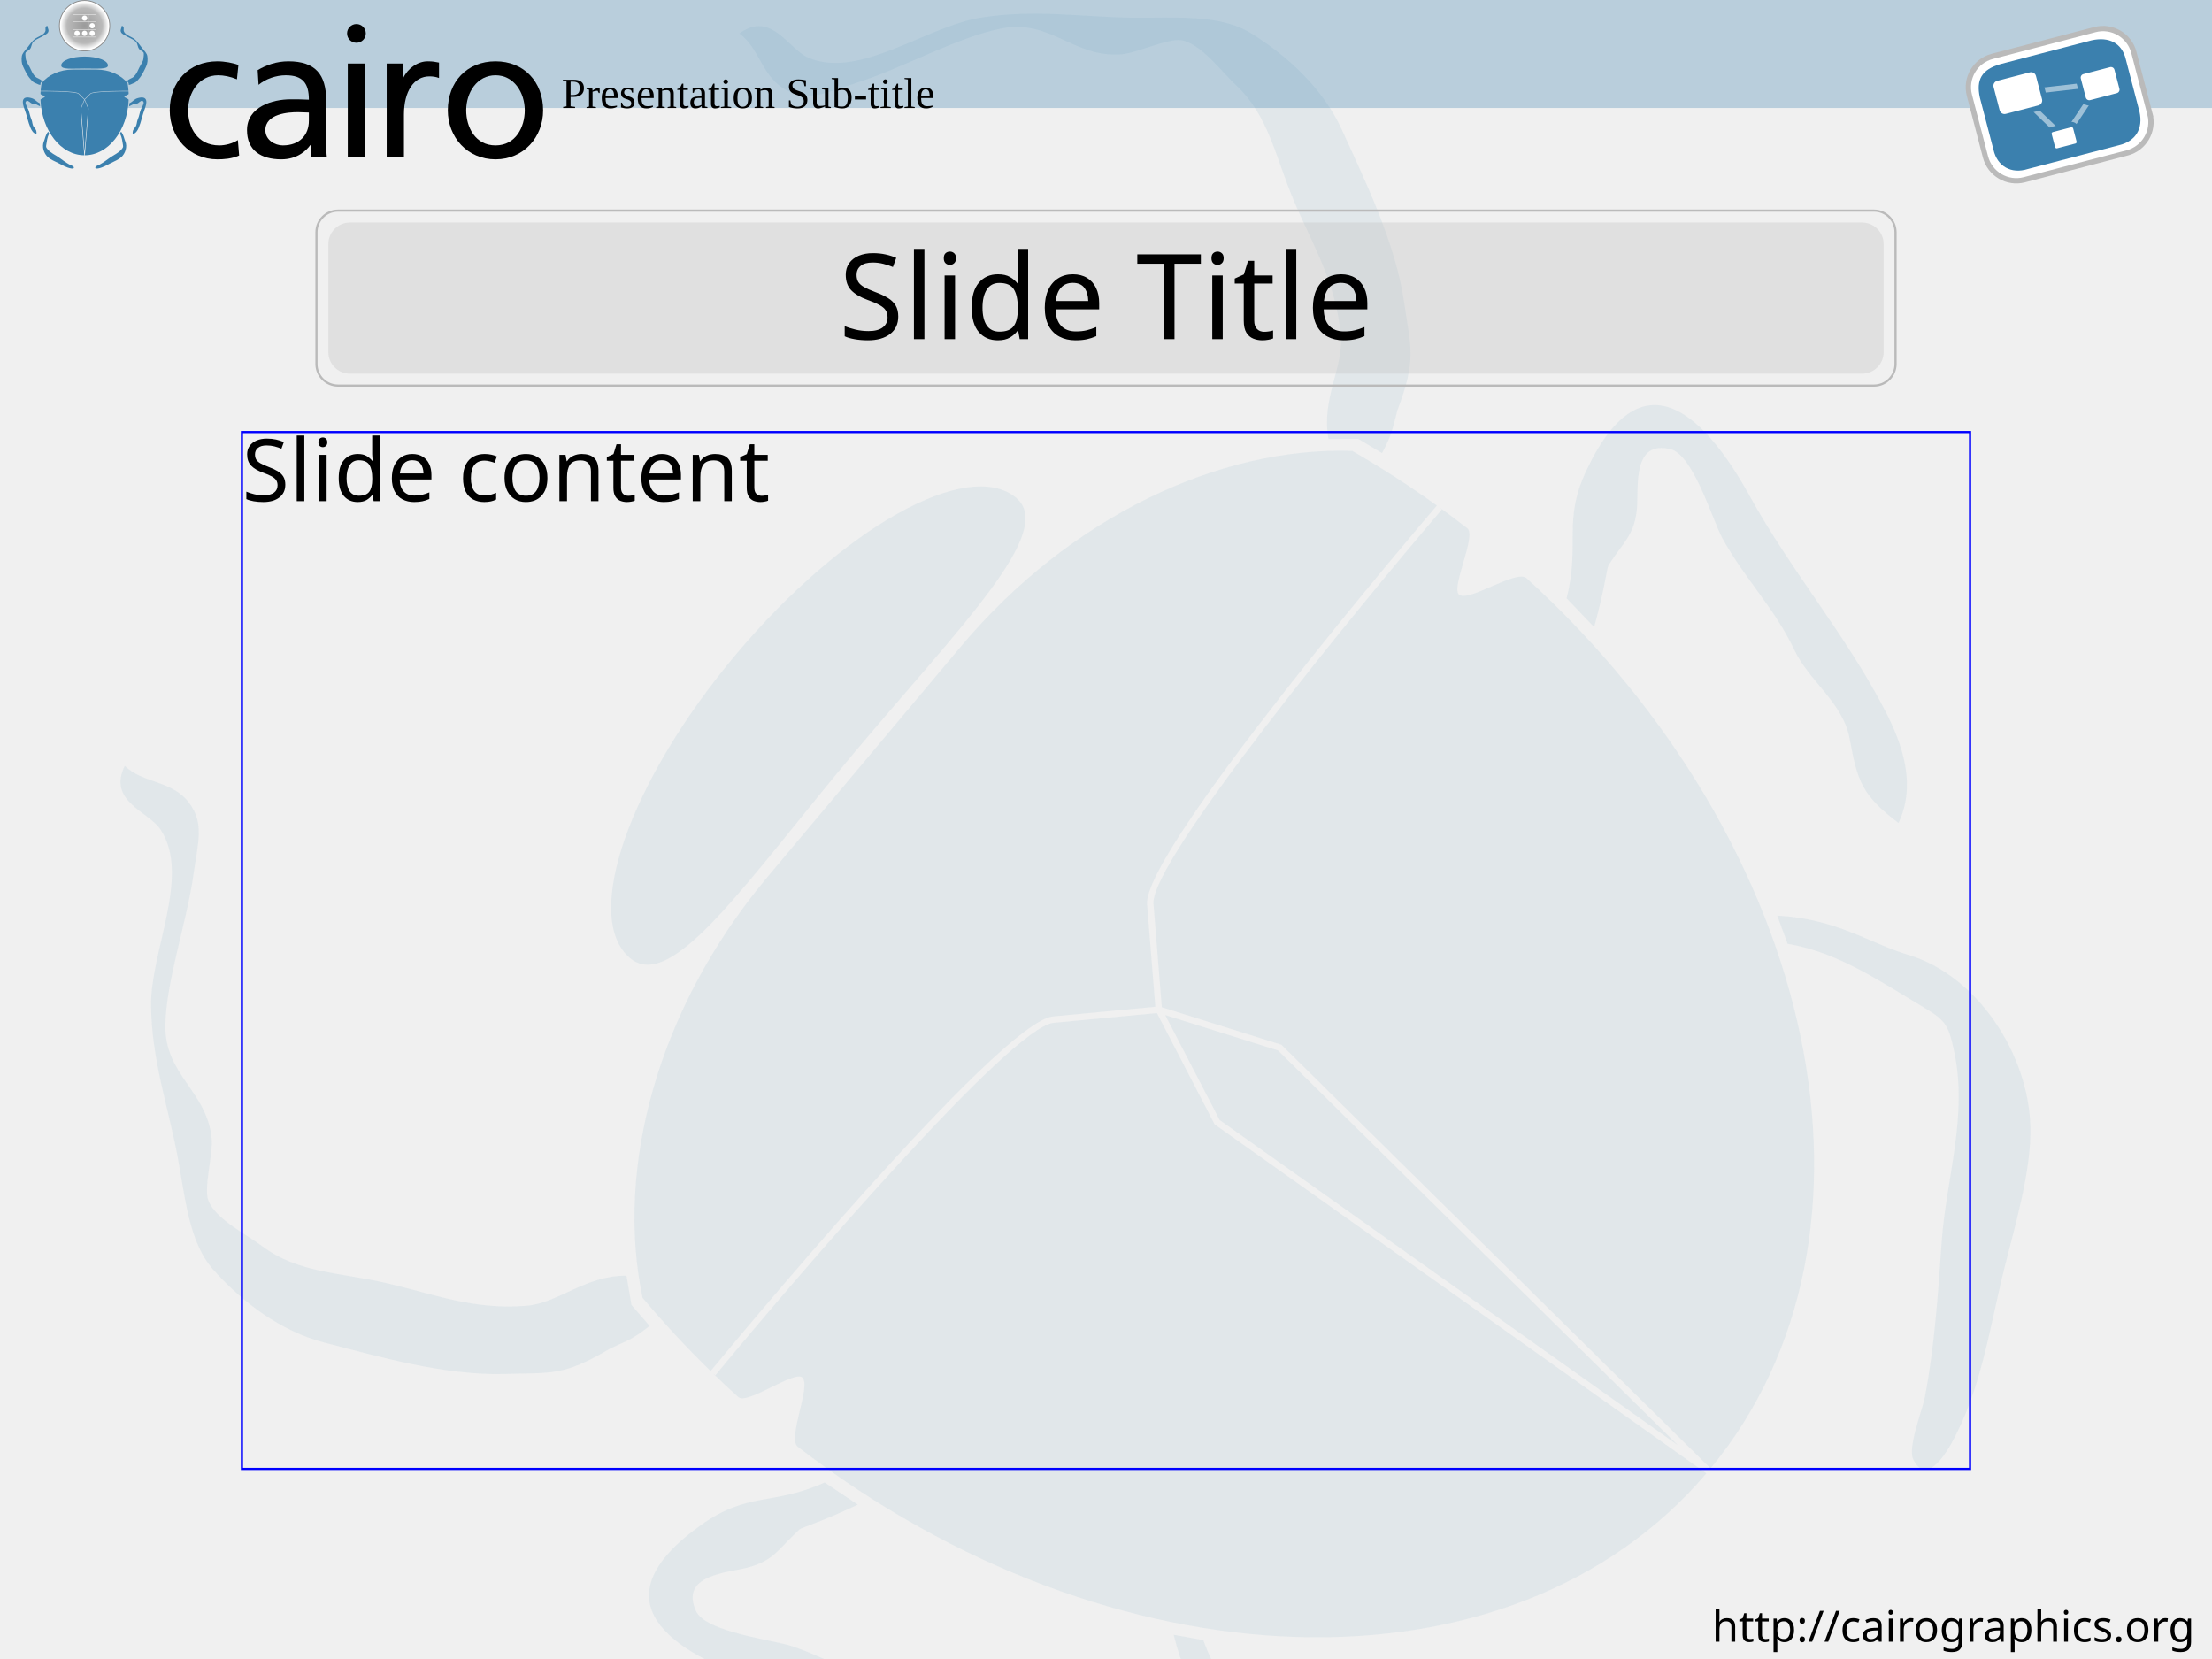
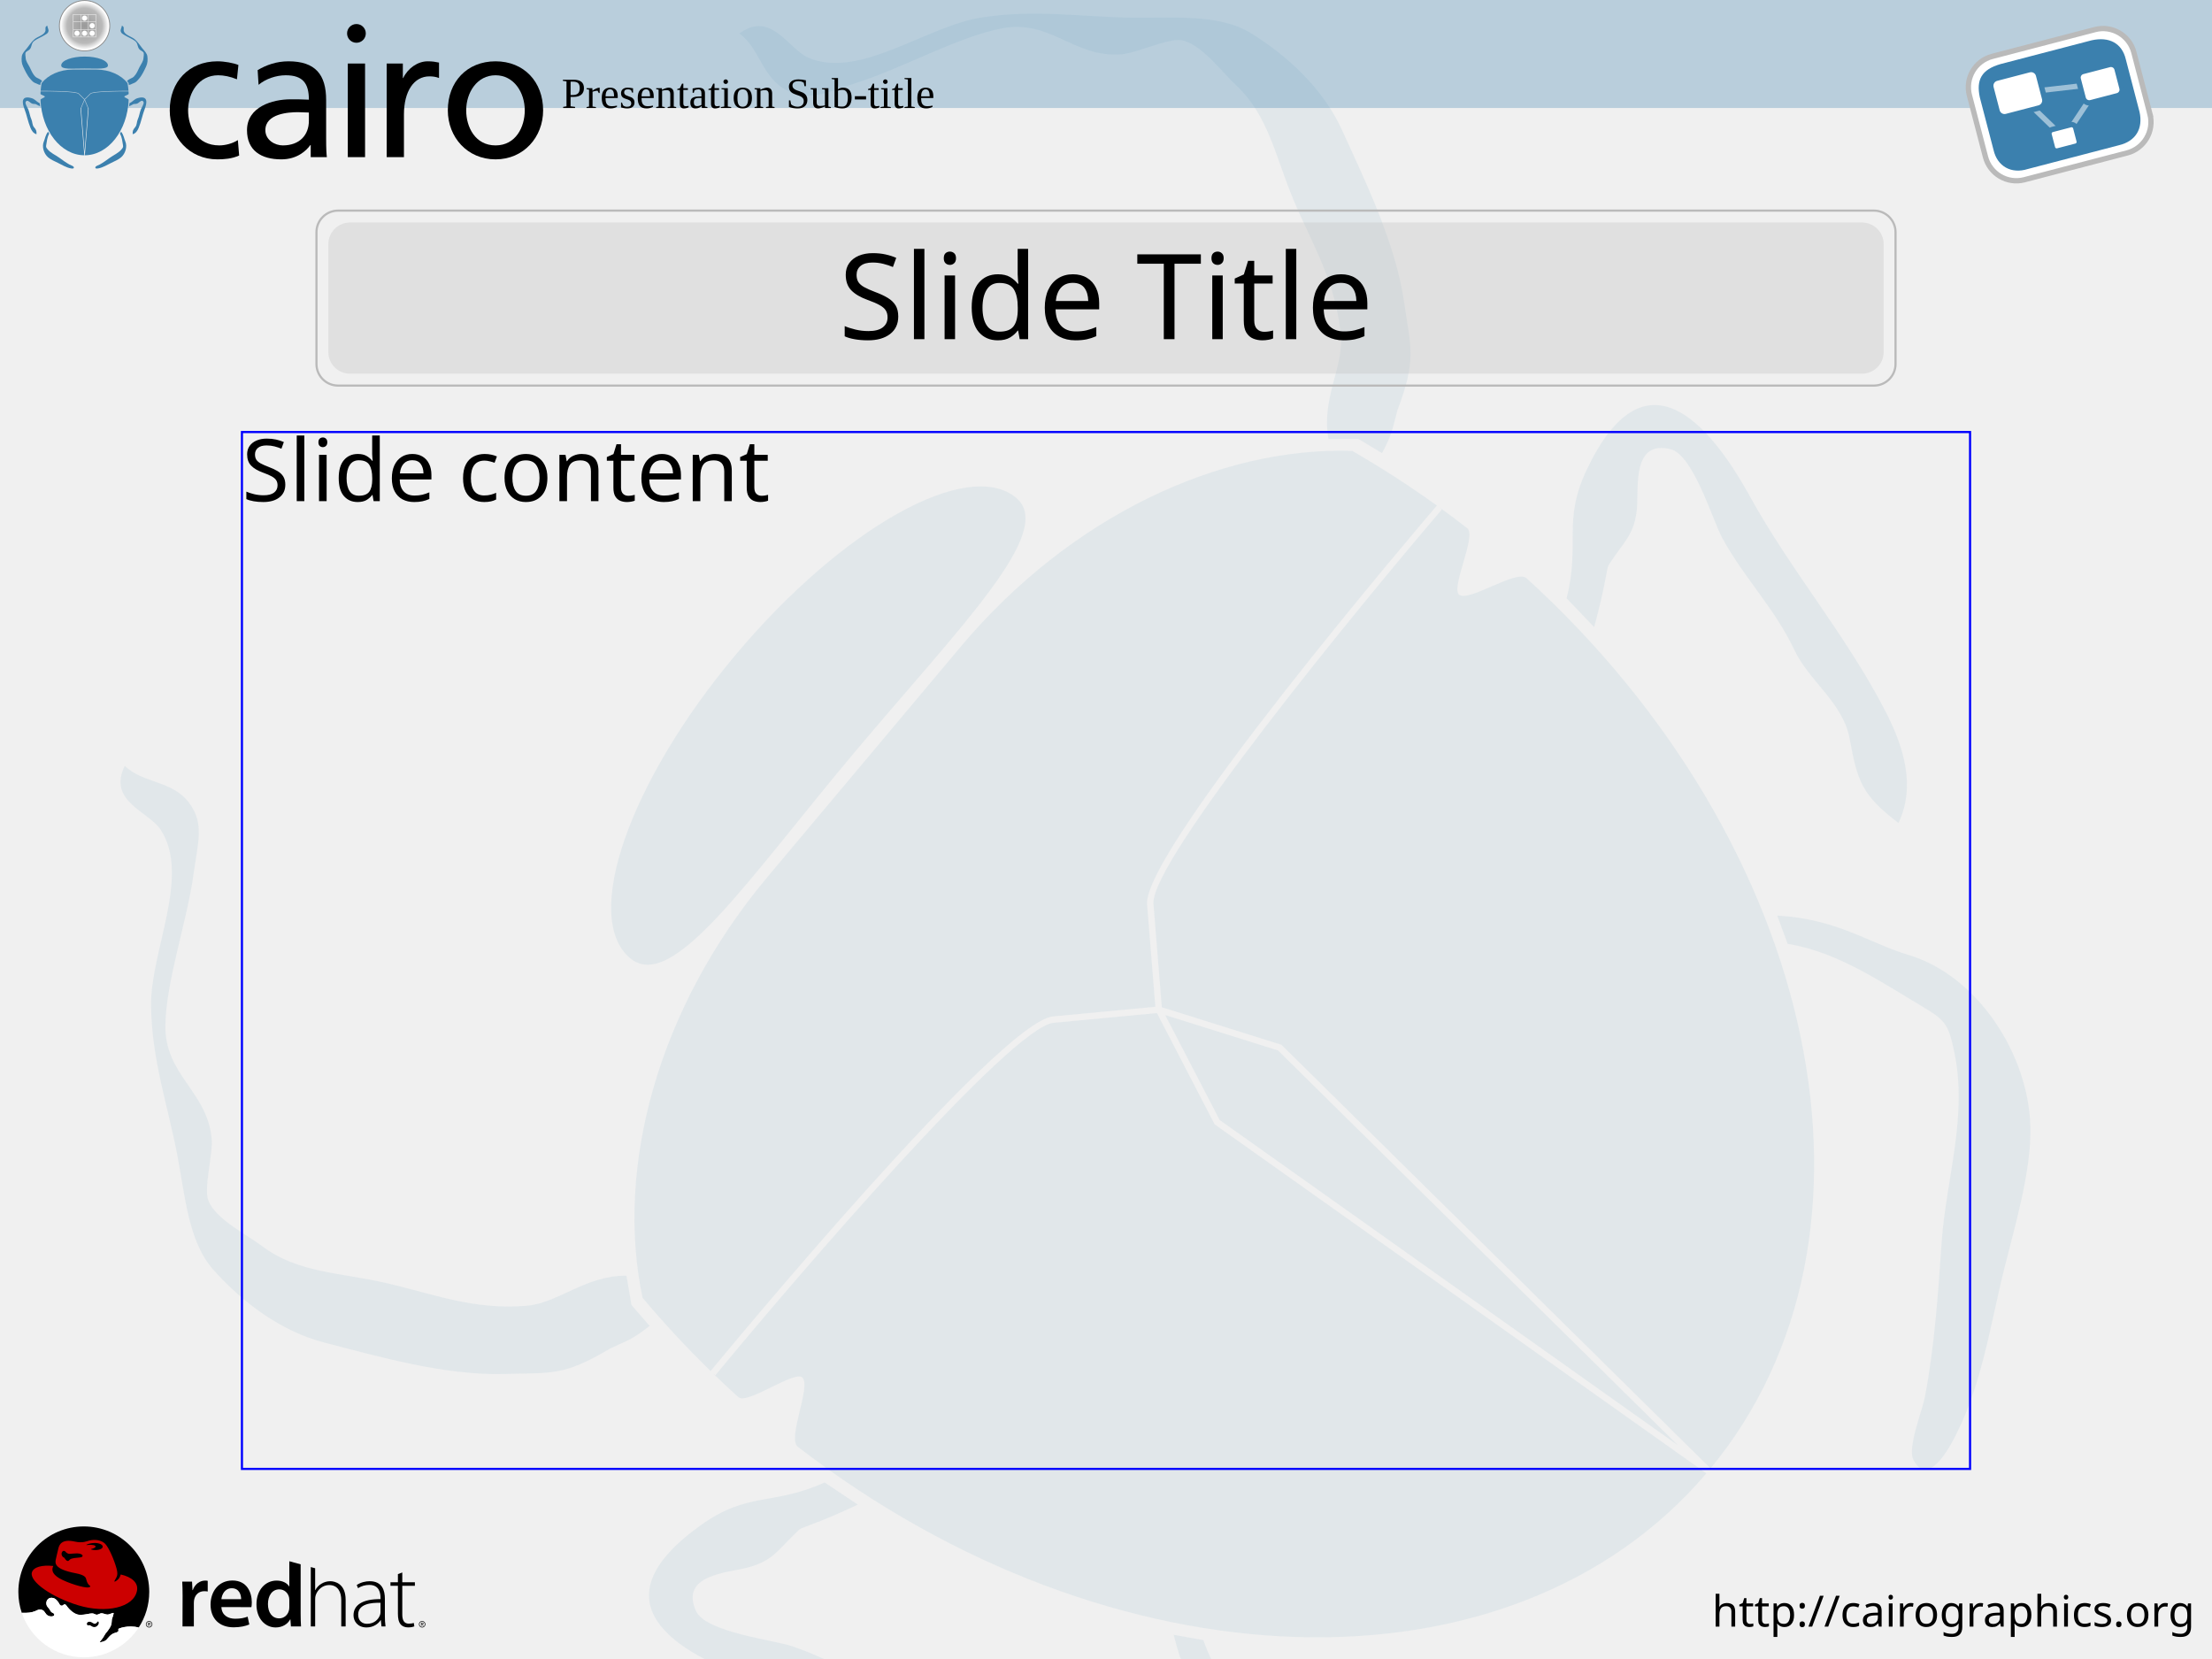
<svg xmlns="http://www.w3.org/2000/svg" xmlns:ns2="http://www.svgslides.org/svgslides0.1" xmlns:xlink="http://www.w3.org/1999/xlink" width="1024" height="768" fill="black">
  <defs id="cairo-artwork_defs">
    <g id="hacker_emblem">
      <g id="hacker_emblem_grid" fill="white" stroke="none">
        <rect x="-2.95" y="-3.05" width="6" height="0.1" />
        <rect x="2.95" y="-2.95" width="0.1" height="6" />
        <rect x="-3.05" y="2.95" width="6" height="0.1" />
        <rect x="-3.05" y="-3.05" width="0.1" height="6" />
        <rect x="-1.05" y="-2.95" width="0.1" height="5.9" />
        <rect x="0.95" y="-2.95" width="0.1" height="5.9" />
        <rect x="-2.95" y="-1.05" width="1.9" height="0.1" />
        <rect x="-0.95" y="-1.05" width="1.9" height="0.1" />
        <rect x="1.05" y="-1.05" width="1.9" height="0.1" />
        <rect x="-2.95" y="0.95" width="1.9" height="0.1" />
        <rect x="-0.95" y="0.95" width="1.9" height="0.1" />
        <rect x="1.05" y="0.95" width="1.9" height="0.1" />
      </g>
      <g id="hacker_emblem_dots" fill="white">
        <circle cx="0" cy="-2" r="0.7" />
        <circle cx="2" cy="0" r="0.7" />
        <circle cx="-2" cy="2" r="0.7" />
        <circle cx="0" cy="2" r="0.7" />
        <circle cx="2" cy="2" r="0.7" />
      </g>
    </g>
    <g id="scarab" fill="#3B80AE">
      <g transform="translate(-150, -170)">
        <path id="scarab_head" d="M205.599,94.567c0-11.668-24.914-21.129-55.628-21.129     c-30.723,0-55.624,9.46-55.624,21.129c0,10.203,24.901,7.346,55.624,7.346C180.685,101.913,205.599,104.233,205.599,94.567z" />
        <path id="scarab_torso" d="M136.423,161.506c0,0,12.751,12.577,13.547,13.362     c2.262-2.232,13.545-13.362,13.545-13.362c7.135-7.036,87.111-6.399,91.066-6.363c-0.469-6.298-1.254-12.472-2.325-18.519     c-15.183-19.279-42.811-32.225-74.485-32.225h-55.518c-31.745,0-59.439,13.011-74.598,32.37c-1.054,6-1.829,12.128-2.296,18.374     C49.321,155.106,129.288,154.47,136.423,161.506z" />
        <path id="scarab_spine" d="M149.97,301.187c2.005-24.729,8.386-103.483,8.405-103.721     c-0.09-0.219-6.478-15.578-8.405-20.214c-1.936,4.655-8.316,19.995-8.408,20.214C141.582,197.704,147.965,276.458,149.97,301.187z" />
        <path id="scarab_wing_left" d="M140.403,197.149l8.862-21.31l-13.686-13.499     c-5.65-5.573-67.074-6.235-90.259-6.019l-0.006-0.622c-0.154,2.144-0.271,4.302-0.35,6.475     c-0.076,2.207,10.392,4.706,10.392,6.717c0,2.319-10.457,5.084-10.359,7.631c2.993,73.349,48.53,131.631,104.372,132.048     l-9.02-111.29L140.403,197.149z" />
        <path id="scarab_wing_right" d="M244.585,168.891c0-2.011,10.467-4.506,10.391-6.715     c-0.079-2.174-0.195-4.332-0.351-6.479l-0.004,0.624c-23.186-0.216-84.608,0.445-90.26,6.017l-13.688,13.502l8.915,21.438     l-9.017,111.29c55.854-0.417,101.378-58.698,104.373-132.049C255.04,173.976,244.585,171.209,244.585,168.891z" />
        <path id="scarab_leg_front_left" d="M44.506,141.12c-4.135-0.856-4.895-1.54-7.935-2.92     c-9.59-3.364-10.376-5.481-16.08-11.86c-7.426-8.306-12.661-20.142-17.1-29.463c-3.576-7.525-3.984-16.409-2.86-24.273     c0.991-6.935,7.144-12.869,12.074-18.92c5.844-7.191,10.356-14.822,17.924-21.354c7.736-6.682,23.203-9.809,26.168-19.648     C57.86,8.819,54.334,1.766,61.482,0c-0.366,4.703,3.639,8.477,2.397,13.575c-1.129,4.627-4.368,5.811-9.611,9.099     c-7.564,4.746-18.366,8.779-24.748,13.965c-7.175,5.827-4.369,13.771-10.569,20.057c-2.001,2.03-7.901,4.706-9.137,6.83     c-1.861,3.199-0.297,9.572-0.116,13.12c0.425,8.284,5.588,14.244,9.555,22.045c4.152,8.141,6.429,15.409,13.411,22.519     c4.183,4.262,11.429,4.802,16.21,10.647l-3.555,4.186L44.506,141.12z" />
        <path id="scarab_leg_middle_left" d="M43.94,191.922l-0.809-7.346     c-9.506-4.579-10.339-9.772-20.738-12.466c-23.728-6.151-21.361,11.25-15.532,26.373c5.676,14.726,8.237,30.23,14.345,44.795     c2.805,6.688,6.919,13.213,14.298,15.127c0.372-8.435-0.917-10.651-6.113-16.919c-4.395-5.293-3.326-12.548-6.072-18.504     c-3.581-7.804-4.196-15.646-7.279-23.502c-1.363-3.479-8.33-13.966-6.452-17.861c3.183-6.603,9.178-0.083,12.179,2.077     c4.218,3.036,6.467,2.223,11.681,2.898C34.041,186.673,37.005,188.756,43.94,191.922z" />
        <path id="scarab_leg_back_left" d="M65.839,257.063l-2.771-4.837     c-6.68,8.928-6.993,16.228-10.056,23.347c-5.277,12.263-0.157,28.851,9.854,37.676c6.052,5.375,15.907,9.618,23.122,13.136     c10.035,4.892,20.113,11.286,31.336,13.396c2.482,0.466,8.798,1.295,6.693-3.522c-0.975-2.237-8.091-4.591-10.146-5.734     c-8.312-4.623-16.377-10.524-24.142-16.176c-9.498-6.862-20.843-11.186-28.311-20.684c-3.054-3.885-3.544-4.922-2.816-9.39     c0.693-4.263,1.344-9.174,2.241-13.439C61.855,266.029,63.274,261.378,65.839,257.063z" />
        <path id="scarab_leg_front_right" d="M255.487,141.12c4.134-0.856,4.896-1.54,7.936-2.92     c9.583-3.364,10.369-5.481,16.071-11.86c7.428-8.306,12.661-20.142,17.115-29.463c3.574-7.525,3.983-16.409,2.86-24.273     c-0.992-6.935-7.157-12.869-12.087-18.92c-5.843-7.191-10.356-14.822-17.919-21.354c-7.735-6.682-23.202-9.809-26.167-19.648     C242.135,8.819,245.66,1.766,238.511,0c0.366,4.703-3.637,8.477-2.396,13.575c1.131,4.627,4.368,5.811,9.611,9.099     c7.563,4.746,18.367,8.779,24.747,13.965c7.17,5.827,4.362,13.771,10.563,20.057c2.001,2.03,7.901,4.706,9.139,6.83     c1.859,3.199,0.295,9.572,0.113,13.12c-0.424,8.284-5.588,14.244-9.553,22.045c-4.152,8.141-6.431,15.409-13.404,22.519     c-4.184,4.262-11.429,4.802-16.211,10.647l3.556,4.186L255.487,141.12z" />
        <path id="scarab_leg_middle_right" d="M256.053,191.922l0.81-7.346     c9.507-4.579,10.34-9.772,20.73-12.466c23.741-6.151,21.374,11.25,15.534,26.373c-5.676,14.726-8.238,30.23-14.347,44.795     c-2.804,6.688-6.911,13.213-14.291,15.127c-0.371-8.435,0.918-10.651,6.113-16.919c4.39-5.293,3.319-12.548,6.066-18.504     c3.58-7.804,4.197-15.646,7.278-23.502c1.363-3.479,8.33-13.966,6.453-17.861c-3.184-6.603-9.179-0.083-12.181,2.077     c-4.217,3.036-6.458,2.223-11.672,2.898C265.951,186.673,262.986,188.756,256.053,191.922z" />
        <path id="scarab_leg_back_right" d="M234.155,257.063l2.771-4.837     c6.679,8.928,6.991,16.228,10.057,23.347c5.274,12.263,0.154,28.851-9.854,37.676c-6.055,5.375-15.903,9.618-23.117,13.136     c-10.034,4.892-20.127,11.286-31.351,13.396c-2.481,0.466-8.789,1.295-6.691-3.522c0.976-2.237,8.092-4.591,10.146-5.734     c8.312-4.623,16.392-10.524,24.155-16.176c9.498-6.862,20.838-11.186,28.305-20.684c3.055-3.885,3.543-4.922,2.818-9.39     c-0.696-4.263-1.346-9.174-2.244-13.439C238.137,266.029,236.718,261.378,234.155,257.063z" />
      </g>
    </g>
    <radialGradient id="gradient_radial_dung" cx="0" cy="0" r="60" fx="0" fy="0" gradientUnits="userSpaceOnUse">
      <stop offset="0" stop-color="#9a9a9a" />
      <stop offset="0.70" stop-color="#bababa" />
      <stop offset="0.95" stop-color="#FFFFFF" />
    </radialGradient>
    <g id="dung">
      <circle cx="0" cy="0" r="60" fill="url(#gradient_radial_dung)" />
      <g transform="translate(-61, -61)">
        <path fill="#8a8a8a" d="M0,61c0,33.636,27.364,61,61,61s61-27.364,61-61S94.636,0,61,0S0,27.364,0,61z        M2,61C2,28.467,28.467,2,61,2c32.532,0,59,26.467,59,59c0,32.533-26.468,59-59,59C28.467,120,2,93.533,2,61z" />
      </g>
      <use xlink:href="#hacker_emblem" x="0" y="0" transform="scale(9)" />
    </g>
    <g id="cairo_logo">
      <use xlink:href="#dung" x="0" y="0" transform="translate(0, -140)" />
      <use xlink:href="#scarab" x="0" y="0" transform="translate(0, 30)" />
    </g>
    <g id="cairo_logo_dung-centered">
      <use xlink:href="#dung" x="0" y="0" />
      <use xlink:href="#scarab" x="0" y="0" transform="translate(0,170)" />
    </g>
    <g id="cairo_logo_scarab-centered">
      <use xlink:href="#dung" x="0" y="0" transform="translate(0, -175.85)" />
      <use xlink:href="#scarab" x="0" y="0" transform="translate(0, -5.85)" />
    </g>
    <g id="cairo_logo_top-centered">
      <use xlink:href="#dung" x="0" y="0" transform="translate(0, 60)" />
      <use xlink:href="#scarab" x="0" y="0" transform="translate(0, 230)" />
    </g>
    <g id="cairo_logo_bottom-centered">
      <use xlink:href="#dung" x="0" y="0" transform="translate(0, -340)" />
      <use xlink:href="#scarab" x="0" y="0" transform="translate(0, -170)" />
    </g>
    <g id="cairo_logo_right-centered">
      <use xlink:href="#dung" x="0" y="0" transform="translate(-150, -140)" />
      <use xlink:href="#scarab" x="0" y="0" transform="translate(-150, 30)" />
    </g>
    <g id="cairo_logo_left-centered">
      <use xlink:href="#dung" x="0" y="0" transform="translate(150, -140)" />
      <use xlink:href="#scarab" x="0" y="0" transform="translate(150, 30)" />
    </g>
    <g id="cairo_logo_topleft-centered">
      <use xlink:href="#dung" x="0" y="0" transform="translate(150, 60)" />
      <use xlink:href="#scarab" x="0" y="0" transform="translate(150, 230)" />
    </g>
    <g id="cairo_logo_topright-centered">
      <use xlink:href="#dung" x="0" y="0" transform="translate(-150, 60)" />
      <use xlink:href="#scarab" x="0" y="0" transform="translate(-150, 230)" />
    </g>
    <g id="cairo_logo_bottomleft-centered">
      <use xlink:href="#dung" x="0" y="0" transform="translate(150, -340)" />
      <use xlink:href="#scarab" x="0" y="0" transform="translate(150, -170)" />
    </g>
    <g id="cairo_logo_bottomright-centered">
      <use xlink:href="#dung" x="0" y="0" transform="translate(-150, -340)" />
      <use xlink:href="#scarab" x="0" y="0" transform="translate(-150, -170)" />
    </g>
    <g id="cairo_text" transform="translate(0,-97)">
      <g transform="scale(0.1484,0.1484)">
        <g transform="translate(-1139,-208.5)">
          <path transform="translate(65,0)" d="           M 412, 433            C 385, 422 336, 413 298, 413            C 142, 413 38, 525 38, 680            C 38, 826 144, 947 298, 947            C 332, 947 377, 944 416, 926            L 409, 842            C 380, 861 340, 871 308, 871            C 187, 871 138, 771 138, 680            C 138, 583 197, 489 302, 489            C 332, 489 368, 496 404, 511            L 412, 433 " />
          <path transform="translate(486.75,0)" d="           M 109, 541            C 147, 509 204, 489 257, 489            C 351, 489 383, 534 383, 622            C 346, 620 320, 620 283, 620            C 186, 620 46, 660 46, 788            C 46, 899 123, 947 233, 947            C 319, 947 369, 900 391, 869            L 393, 869            L 393, 935            L 481, 935            C 479, 920 477, 893 477, 835            L 477, 624            C 477, 485 418, 413 272, 413            C 207, 413 151, 433 104, 461            L 109, 541            M 383, 737            C 383, 813 334, 871 241, 871            C 198, 871 146, 842 146, 788            C 146, 698 272, 690 323, 690            C 343, 690 363, 692 383, 692            L 383, 737 " />
          <path transform="translate(1000,0)" d="           M 92, 935            L 186, 935            L 186, 425            L 92, 425            L 92, 935            M 88, 261           A 51, 51 0 1 1 190,261           A 51, 51 0 1 1 88,261" />
          <path transform="translate(1234.25,0)" d="           M 80, 935            L 174, 935            L 174, 703            C 174, 575 229, 495 313, 495            C 329, 495 348, 497 365, 504            L 365, 420            C 345, 416 331, 413 303, 413            C 249, 413 195, 451 170, 504            L 168, 504            L 168, 425            L 80, 425            L 80, 935 " />
          <path transform="translate(1610,0)" d="           M 46, 680            C 46, 826 152, 947 306, 947            C 459, 947 565, 826 565, 680            C 565, 525 461, 413 306, 413            C 150, 413 46, 525 46, 680            M 146, 680            C 146, 583 205, 489 306, 489            C 406, 489 465, 583 465, 680            C 465, 771 416, 871 306, 871            C 195, 871 146, 771 146, 680 " />
        </g>
      </g>
    </g>
    <g id="cairo_text_small_spaced" transform="translate(0,-71)">
      <g transform="scale(0.085,0.085)">
        <g transform="translate(-1139,-208.5)">
          <path transform="translate(-151,0)" d="           M 412, 433            C 385, 422 336, 413 298, 413            C 142, 413 38, 525 38, 680            C 38, 826 144, 947 298, 947            C 332, 947 377, 944 416, 926            L 409, 842            C 380, 861 340, 871 308, 871            C 187, 871 138, 771 138, 680            C 138, 583 197, 489 302, 489            C 332, 489 368, 496 404, 511            L 412, 433 " />
          <path transform="translate(379.5,0)" d="           M 109, 541            C 147, 509 204, 489 257, 489            C 351, 489 383, 534 383, 622            C 346, 620 320, 620 283, 620            C 186, 620 46, 660 46, 788            C 46, 899 123, 947 233, 947            C 319, 947 369, 900 391, 869            L 393, 869            L 393, 935            L 481, 935            C 479, 920 477, 893 477, 835            L 477, 624            C 477, 485 418, 413 272, 413            C 207, 413 151, 433 104, 461            L 109, 541            M 383, 737            C 383, 813 334, 871 241, 871            C 198, 871 146, 842 146, 788            C 146, 698 272, 690 323, 690            C 343, 690 363, 692 383, 692            L 383, 737 " />
          <path transform="translate(1000,0)" d="           M 92, 935            L 186, 935            L 186, 425            L 92, 425            L 92, 935            M 88, 261           A 51, 51 0 1 1 190,261           A 51, 51 0 1 1 88,261" />
          <path transform="translate(1341.5,0)" d="           M 80, 935            L 174, 935            L 174, 703            C 174, 575 229, 495 313, 495            C 329, 495 348, 497 365, 504            L 365, 420            C 345, 416 331, 413 303, 413            C 249, 413 195, 451 170, 504            L 168, 504            L 168, 425            L 80, 425            L 80, 935 " />
          <path transform="translate(1826,0)" d="           M 46, 680            C 46, 826 152, 947 306, 947            C 459, 947 565, 826 565, 680            C 565, 525 461, 413 306, 413            C 150, 413 46, 525 46, 680            M 146, 680            C 146, 583 205, 489 306, 489            C 406, 489 465, 583 465, 680            C 465, 771 416, 871 306, 871            C 195, 871 146, 771 146, 680 " />
        </g>
      </g>
    </g>
    <g id="cairo_text_small" transform="translate(0,-71)">
      <g transform="scale(0.085,0.085)">
        <g transform="translate(-1139,-208.5)">
          <path transform="translate(-151,0)" d="           M 412, 433            C 385, 422 336, 413 298, 413            C 142, 413 38, 525 38, 680            C 38, 826 144, 947 298, 947            C 332, 947 377, 944 416, 926            L 409, 842            C 380, 861 340, 871 308, 871            C 187, 871 138, 771 138, 680            C 138, 583 197, 489 302, 489            C 332, 489 368, 496 404, 511            L 412, 433 " />
          <path transform="translate(261.75,0)" d="           M 109, 541            C 147, 509 204, 489 257, 489            C 351, 489 383, 534 383, 622            C 346, 620 320, 620 283, 620            C 186, 620 46, 660 46, 788            C 46, 899 123, 947 233, 947            C 319, 947 369, 900 391, 869            L 393, 869            L 393, 935            L 481, 935            C 479, 920 477, 893 477, 835            L 477, 624            C 477, 485 418, 413 272, 413            C 207, 413 151, 433 104, 461            L 109, 541            M 383, 737            C 383, 813 334, 871 241, 871            C 198, 871 146, 842 146, 788            C 146, 698 272, 690 323, 690            C 343, 690 363, 692 383, 692            L 383, 737 " />
          <path transform="translate(764.75)" d="           M 92, 935            L 186, 935            L 186, 425            L 92, 425            L 92, 935            M 88, 261           A 51, 51 0 1 1 190,261           A 51, 51 0 1 1 88,261" />
          <path transform="translate(988.5,0)" d="           M 80, 935            L 174, 935            L 174, 703            C 174, 575 229, 495 313, 495            C 329, 495 348, 497 365, 504            L 365, 420            C 345, 416 331, 413 303, 413            C 249, 413 195, 451 170, 504            L 168, 504            L 168, 425            L 80, 425            L 80, 935 " />
          <path transform="translate(1355.5,0)" d="           M 46, 680            C 46, 826 152, 947 306, 947            C 459, 947 565, 826 565, 680            C 565, 525 461, 413 306, 413            C 150, 413 46, 525 46, 680            M 146, 680            C 146, 583 205, 489 306, 489            C 406, 489 465, 583 465, 680            C 465, 771 416, 871 306, 871            C 195, 871 146, 771 146, 680 " />
        </g>
      </g>
    </g>
    <g id="cairo_logo_text_small">
      <use xlink:href="#cairo_logo_bottomleft-centered" transform="translate(0, 78), scale(0.1944)" />
      <use xlink:href="#cairo_text_small" transform="translate(175,82)" />
    </g>
    <g id="cairo_logo_with_text">
      <use xlink:href="#cairo_logo_top-centered" transform="translate(0, -245)" />
      <use xlink:href="#cairo_text" transform="translate(0, 245)" />
    </g>
    <g id="cairo_banner">
      <use xlink:href="#cairo_logo_bottomleft-centered" transform="translate(-180, 40), scale(0.1944)" />
      <use xlink:href="#cairo_text_small" transform="translate(0, 42)" fill="black" />
      <use xlink:href="#cairo_logo_bottomleft-centered" transform="translate(180, 40), scale(0.1944), scale(-1, 1)" />
    </g>
    <g id="freedesktop_org_logo" style="fill:#FFFFFF;stroke:#3B80AE;stroke-width:2.459;">
      <g>
        <path style="stroke:#BABABA;" d="M85.277,40.796c2.058,7.884-2.667,15.942-10.551,17.999L27.143,71.21c-7.884,2.057-15.943-2.667-18-10.552            l-7.448-28.55c-2.057-7.884,2.667-15.942,10.551-17.999L59.83,1.695c7.884-2.057,15.942,2.667,17.999,10.551            l7.449,28.55z" />&gt;
		    <path style="fill:#3B80AE;stroke:none;" d="M80.444,39.778c1.749,7.854-1.816,13.621-9.504,15.447l-42.236,11.02c-7.569,2.396-14.089-1.181               -15.838-8.836L6.53,33.127c-1.749-8.145,0.709-12.889,9.503-15.447L58.27,6.661               c8.144-1.826,14.089,1.363,15.838,8.835l6.336,24.282z" />&gt;
		    </g>g&gt;
		    <path style="opacity:0.5;fill:none;stroke:#FFFFFF;" d="M45.542,51.793L24.104,31.102l38.1-4.393L45.542,51.793z" />&gt;
		    <path d="M72.325,28.769c0.405,1.55-0.525,3.136-2.075,3.541l-12.331,3.217c-1.551,0.404-3.137-0.525-3.542-2.076l-2.295-8.801         c-0.405-1.551,0.524-3.137,2.076-3.542l12.33-3.217c1.551-0.405,3.137,0.525,3.542,2.076l2.295,8.801z" />&gt;
		    <path d="M36.51,33.625c0.496,1.9-0.645,3.844-2.545,4.34l-15.112,3.943c-1.901,0.496-3.845-0.644-4.34-2.544l-2.814-10.786         c-0.496-1.901,0.644-3.844,2.544-4.34l15.113-3.942c1.901-0.496,3.845,0.643,4.34,2.544l2.814,10.786z" />&gt;
		    <path d="M52.493,53.208c0.278,1.065-0.36,2.154-1.425,2.432L42.6,57.848c-1.064,0.277-2.153-0.36-2.431-1.426l-1.577-6.043         c-0.277-1.064,0.36-2.153,1.425-2.432l8.468-2.209c1.064-0.277,2.154,0.361,2.431,1.426l1.577,6.043z" />&gt;
		    </g>g&gt;
		    <g id="bullet">
      <use x="0" y="0" xlink:href="#cairo_logo" transform="translate(-6,-2) scale(0.1, 0.1)" />&gt;
		    </g>
+     <g id="redhat_logo_horizontal">
+       <g fill="black" stroke="none" transform="translate(0,124),scale(1,-1),translate(-214,-258)" fill-rule="evenodd">
+         <path fill="black" d="     M 367.062 315.32     C 367.062 320.877 366.946 324.964 366.723 328.66     L 375.811 328.66     L 376.2 320.776     L 376.497 320.776     C 378.539 326.622 383.381 329.6 387.859 329.6     C 388.884 329.6 389.482 329.56 390.322 329.373     L 390.322 319.486     C 389.34 319.676 388.422 319.784 387.159 319.784     C 382.16 319.784 378.688 316.601 377.751 311.845     C 377.573 310.918 377.481 309.809 377.481 308.678     L 377.481 287.15     L 366.977 287.15     L 367.062 315.32    " />
+         <path fill="black" d="     M 402.993 305.079     C 403.272 297.559 409.092 294.269 415.814 294.269     C 420.641 294.269 424.094 295.023 427.268 296.192     L 428.823 288.968     C 425.269 287.463 420.341 286.336 414.315 286.336     C 400.838 286.336 392.941 294.659 392.941 307.381     C 392.941 318.837 399.891 329.677 413.244 329.677     C 426.74 329.677 431.134 318.577 431.134 309.489     C 431.134 307.538 430.962 305.971 430.759 305.006     L 402.993 305.079      M 421.248 312.393     C 421.295 316.239 419.621 322.509 412.59 322.509     C 406.13 322.509 403.444 316.645 402.972 312.393     L 421.248 312.393    " />
+         <path fill="black" d="     M 476.355 344.667     L 465.864 347.508     L 465.864 324.191     L 465.69 324.191     C 463.834 327.256 459.741 329.6 454.057 329.6     C 444.076 329.6 435.383 321.337 435.448 307.431     C 435.448 294.672 443.298 286.217 453.212 286.217     C 459.202 286.217 464.211 289.072 466.691 293.722     L 466.878 293.722     L 467.349 287.15     L 476.7 287.15     C 476.508 289.972 476.355 294.543 476.355 298.792     L 476.355 344.667      M 465.864 305.15     C 465.864 304.048 465.786 303.023 465.545 302.087     C 464.487 297.544 460.773 294.617 456.482 294.617     C 449.872 294.617 446.09 300.188 446.09 307.816     C 446.09 315.517 449.838 321.476 456.602 321.476     C 461.321 321.476 464.699 318.148 465.627 314.106     C 465.807 313.256 465.864 312.208 465.864 311.371     L 465.864 305.15    " />
+         <path fill="black" d="     M 503.796 329.018     C 500.684 329.018 497.893 328.119 495.549 326.671     C 493.116 325.246 491.135 323.046 489.959 320.767     L 489.791 320.767     L 489.791 341.019     L 485.743 342.123     L 485.743 287.15     L 489.791 287.15     L 489.791 312.179     C 489.791 313.841 489.92 314.995 490.346 316.211     C 492.093 321.301 496.89 325.481 502.689 325.481     C 511.066 325.481 513.967 318.76 513.967 311.391     L 513.967 287.15     L 518.014 287.15     L 518.014 311.836     C 518.014 327.079 507.675 329.018 503.796 329.018    " />
+         <path fill="black" d="     M 554.341 296.873     C 554.341 293.636 554.469 290.283 554.938 287.15     L 551.208 287.15     L 550.613 293.016     L 550.421 293.016     C 548.438 289.859 543.876 286.217 537.373 286.217     C 529.139 286.217 525.306 292.012 525.306 297.469     C 525.306 306.912 533.642 312.606 550.292 312.432     L 550.292 313.523     C 550.292 317.572 549.504 325.647 539.824 325.586     C 536.245 325.586 532.513 324.625 529.551 322.537     L 528.263 325.481     C 532.001 328.014 536.566 329.018 540.27 329.018     C 552.08 329.018 554.341 320.151 554.341 312.838     L 554.341 296.873      M 550.292 309.023     C 541.381 309.281 529.613 307.934 529.613 298.106     C 529.613 292.225 533.495 289.581 537.758 289.581     C 544.58 289.581 548.456 293.802 549.868 297.787     C 550.165 298.662 550.292 299.537 550.292 300.24     L 550.292 309.023    " />
+         <path fill="black" d="     M 570.459 337.1     L 570.459 328.08     L 582.124 328.08     L 582.124 324.796     L 570.459 324.796     L 570.459 298.194     C 570.459 292.991 572.076 289.728 576.469 289.728     C 578.582 289.728 580.076 290.008 581.121 290.371     L 581.61 287.235     C 580.287 286.684 578.43 286.254 575.962 286.254     C 572.974 286.254 570.5 287.193 568.899 289.154     C 567.047 291.306 566.412 294.741 566.412 298.916     L 566.412 324.796     L 559.506 324.796     L 559.506 328.08     L 566.412 328.08     L 566.412 335.606     L 570.459 337.1    " />
+         <path fill="black" d="     M 335.5 288.971     L 336.035 288.971     L 336.841 287.644     L 337.361 287.644     L 336.489 288.994     C 336.94 289.05 337.283 289.288 337.283 289.834     C 337.283 290.438 336.926 290.705 336.202 290.705     L 335.037 290.705     L 335.037 287.644     L 335.5 287.644     L 335.5 288.971      M 335.5 289.364     L 335.5 290.31     L 336.132 290.31     C 336.453 290.31 336.798 290.24 336.798 289.865     C 336.798 289.392 336.449 289.364 336.057 289.364     L 335.5 289.364    " />
+         <path fill="black" d="     M 339.044 289.172     C 339.044 287.518 337.704 286.176 336.049 286.176     C 334.395 286.176 333.053 287.518 333.053 289.172     C 333.053 290.827 334.395 292.168 336.049 292.168     C 337.704 292.168 339.044 290.827 339.044 289.172      M 336.049 291.637     C 334.687 291.637 333.584 290.533 333.584 289.172     C 333.584 287.81 334.687 286.706 336.049 286.706     C 337.408 286.706 338.512 287.81 338.512 289.172     C 338.512 290.533 337.408 291.637 336.049 291.637    " />
+         <path fill="black" d="     M 326.453 286.208     C 324.118 286.745 321.64 287.08 319.134 287.08     C 314.85 287.08 310.95 286.339 308.073 285.143     C 307.756 284.984 307.53 284.653 307.53 284.276     C 307.53 284.141 307.565 283.999 307.617 283.884     C 307.957 282.897 307.398 281.828 304.616 281.216     C 300.488 280.31 297.883 276.053 296.392 274.637     C 294.641 272.976 289.697 271.953 290.44 272.943     C 291.022 273.719 293.248 276.135 294.602 278.748     C 295.812 281.083 296.891 281.746 298.375 283.974     C 298.811 284.627 300.5 286.922 300.991 288.737     C 301.543 290.511 301.356 292.734 301.568 293.649     C 301.872 294.97 303.118 297.837 303.213 299.453     C 303.267 300.369 299.392 298.149 297.553 298.149     C 295.714 298.149 293.923 299.248 292.281 299.328     C 290.248 299.425 288.941 297.761 287.103 298.051     C 286.052 298.218 285.167 299.143 283.331 299.213     C 280.718 299.309 277.524 297.761 271.526 297.953     C 265.625 298.144 260.175 305.408 259.431 306.563     C 258.56 307.92 257.496 307.92 256.335 306.856     C 255.174 305.792 253.743 306.627 253.336 307.339     C 252.561 308.694 250.493 312.654 247.288 313.482     C 242.856 314.631 240.612 311.028 240.903 308.162     C 241.199 305.252 243.08 304.438 243.951 302.891     C 244.821 301.343 245.267 300.343 246.905 299.657     C 248.067 299.176 248.5 298.458 248.153 297.505     C 247.851 296.674 246.642 296.483 245.848 296.446     C 244.159 296.366 242.976 296.824 242.112 297.376     C 241.108 298.014 240.292 298.903 239.416 300.413     C 238.402 302.078 236.805 302.804 234.945 302.804     C 234.059 302.804 233.23 302.569 232.492 302.19     C 229.577 300.675 226.106 299.774 222.371 299.774     L 218.157 299.773     C 216.106 305.856 214.995 312.368 214.995 319.142     C 214.995 352.606 242.123 379.733 275.586 379.733     C 309.05 379.733 336.176 352.606 336.176 319.142     C 336.176 307 332.603 295.69 326.453 286.208    " />
+         <path fill="white" d="     M 326.453 286.209     C 324.118 286.746 321.64 287.084 319.134 287.084     C 314.85 287.084 310.95 286.342 308.073 285.144     C 307.756 284.987 307.53 284.655 307.53 284.278     C 307.53 284.142 307.565 284.001 307.617 283.884     C 307.957 282.899 307.398 281.831 304.616 281.218     C 300.488 280.312 297.883 276.054 296.392 274.642     C 294.641 272.977 289.697 271.955 290.44 272.946     C 291.022 273.72 293.248 276.137 294.602 278.749     C 295.812 281.083 296.891 281.75 298.375 283.976     C 298.811 284.627 300.5 286.924 300.991 288.74     C 301.543 290.512 301.356 292.735 301.568 293.651     C 301.872 294.973 303.118 297.838 303.213 299.457     C 303.267 300.372 299.392 298.15 297.553 298.15     C 295.714 298.15 293.923 299.251 292.281 299.33     C 290.248 299.426 288.941 297.763 287.103 298.052     C 286.052 298.221 285.167 299.147 283.331 299.215     C 280.718 299.31 277.524 297.763 271.526 297.956     C 265.625 298.147 260.175 305.412 259.431 306.567     C 258.56 307.922 257.496 307.922 256.335 306.857     C 255.174 305.794 253.743 306.63 253.336 307.344     C 252.561 308.696 250.493 312.655 247.288 313.485     C 242.856 314.634 240.612 311.031 240.903 308.164     C 241.199 305.254 243.08 304.44 243.951 302.893     C 244.821 301.344 245.267 300.346 246.905 299.662     C 248.067 299.177 248.5 298.461 248.153 297.507     C 247.851 296.677 246.642 296.487 245.848 296.449     C 244.159 296.367 242.976 296.826 242.112 297.376     C 241.108 298.018 240.292 298.904 239.416 300.416     C 238.402 302.08 236.805 302.809 234.945 302.809     C 234.059 302.809 233.23 302.572 232.492 302.193     C 229.577 300.675 226.106 299.777 222.371 299.777     L 218.157 299.774     C 226.236 275.81 248.897 258.553 275.586 258.553     C 296.906 258.553 315.654 269.563 326.453 286.209    " />
+         <path fill="black" d="     M 288.931 291.764     C 289.242 291.46 289.779 290.438 289.123 289.14     C 288.754 288.452 288.358 287.968 287.649 287.402     C 286.797 286.719 285.131 285.931 282.846 287.38     C 281.617 288.159 281.543 288.421 279.847 288.201     C 278.635 288.043 278.153 289.266 278.588 290.283     C 279.024 291.297 280.815 292.119 283.04 290.813     C 284.041 290.226 285.603 288.984 286.969 290.084     C 287.536 290.538 287.875 290.841 288.661 291.75     C 288.696 291.788 288.746 291.81 288.802 291.81     C 288.852 291.81 288.897 291.793 288.931 291.764    " />
+         <path fill="#cc0000" d="     M 309.777 335.263     C 309.179 333.251 308.327 330.676 304.539 328.731     C 303.988 328.45 303.776 328.913 304.031 329.348     C 305.463 331.783 305.717 332.392 306.133 333.353     C 306.715 334.757 307.02 336.755 305.862 340.922     C 303.584 349.122 298.83 360.083 295.375 363.639     C 292.04 367.07 285.998 368.036 280.537 366.635     C 278.526 366.119 274.592 364.073 267.294 365.717     C 254.665 368.56 252.794 362.237 252.069 359.482     C 251.344 356.727 249.605 348.897 249.605 348.897     C 249.024 345.709 248.265 340.163 267.874 336.429     C 277.009 334.688 277.474 332.328 277.878 330.629     C 278.603 327.585 279.763 325.844 281.067 324.975     C 282.373 324.103 281.067 323.383 279.619 323.235     C 275.728 322.831 261.349 326.954 252.843 331.788     C 245.883 336.041 245.766 339.872 247.358 343.121     C 236.845 344.257 228.956 342.135 227.525 337.158     C 225.069 328.616 246.305 314.026 270.484 306.706     C 295.858 299.022 321.956 304.386 324.856 320.335     C 326.174 327.581 320.071 332.942 309.777 335.263    " />
+         <path fill="black" d="     M 270.871 350.881     C 263.872 350.375 263.145 349.619 261.834 348.223     C 259.985 346.254 257.551 350.777 257.551 350.777     C 256.09 351.085 254.318 353.44 255.274 355.641     C 256.216 357.817 257.955 357.164 258.5 356.487     C 259.163 355.662 260.577 354.312 262.414 354.361     C 264.251 354.41 266.371 354.796 269.326 354.796     C 272.321 354.796 274.335 353.678 274.449 352.717     C 274.546 351.897 274.206 351.123 270.871 350.881    " />
+         <path fill="black" d="     M 278.224 362.446     C 278.213 362.445 278.202 362.444 278.192 362.444     C 278.084 362.444 277.996 362.527 277.996 362.627     C 277.996 362.701 278.041 362.765 278.106 362.794     C 279.463 363.511 281.487 364.081 283.804 364.317     C 284.499 364.389 285.179 364.425 285.832 364.431     C 285.948 364.431 286.062 364.43 286.179 364.428     C 290.062 364.34 293.172 362.797 293.125 360.981     C 293.079 359.165 289.896 357.764 286.011 357.851     C 284.753 357.879 283.573 358.062 282.558 358.354     C 282.438 358.386 282.351 358.488 282.351 358.609     C 282.351 358.731 282.438 358.834 282.56 358.864     C 284.984 359.425 286.619 360.341 286.504 361.207     C 286.351 362.354 283.182 362.979 279.425 362.601     C 279.014 362.56 278.612 362.507 278.224 362.446    " />
+         <path fill="black" d="     M 588.302 288.971     L 588.837 288.971     L 589.643 287.644     L 590.163 287.644     L 589.29 288.994     C 589.742 289.05 590.085 289.288 590.085 289.834     C 590.085 290.438 589.727 290.705 589.003 290.705     L 587.838 290.705     L 587.838 287.644     L 588.302 287.644     L 588.302 288.971      M 588.302 289.364     L 588.302 290.31     L 588.934 290.31     C 589.255 290.31 589.6 290.24 589.6 289.865     C 589.6 289.392 589.251 289.364 588.858 289.364     L 588.302 289.364    " />
+         <path fill="black" d="     M 591.846 289.172     C 591.846 287.518 590.506 286.176 588.851 286.176     C 587.197 286.176 585.855 287.518 585.855 289.172     C 585.855 290.827 587.197 292.168 588.851 292.168     C 590.506 292.168 591.846 290.827 591.846 289.172      M 588.851 291.637     C 587.488 291.637 586.385 290.533 586.385 289.172     C 586.385 287.81 587.488 286.706 588.851 286.706     C 590.21 286.706 591.313 287.81 591.313 289.172     C 591.313 290.533 590.21 291.637 588.851 291.637    " />
+       </g>
+     </g>
  </defs>
  <g id="watermark" transform="translate(200, 185), rotate(-50), scale(2.5)">
    <use xlink:href="#scarab" x="0" y="170" fill-opacity="0.08" />
  </g>
  <rect x="0" y="0" width="1024" height="50" fill="#3B80AE" fill-opacity="0.3" />
  <g transform="translate(10,0)">
    <use xlink:href="#cairo_logo_text_small" />
  </g>
  <text ns2:variable="presentation-subtitle" x="260" y="50" font-size="20">Presentation Sub-title</text>
  <use xlink:href="#freedesktop_org_logo" transform="translate(910, 12)" />
+   <use xlink:href="#redhat_logo_horizontal" transform="translate(8,768),scale(.5,.5),translate(0, -125)" />
  <g font-family="Frutiger">
    <g id="slide_title" transform="translate(512, 153)">
      <rect stroke="#bababa" fill="none" x="-365.5" y="-55.5" width="731" height="81" rx="10" ry="10" />
      <rect fill="#bababa" fill-opacity="0.3" x="-360" y="-50" width="720" height="70" rx="10" ry="10" />
      <text text-anchor="middle" fill="black" x="0" y="4" font-size="55" ns2:variable="title">Slide Title</text>
    </g>
    <g ns2:region="default">
      <rect x="112" y="200" width="800" height="480" fill="none" stroke="blue" />
      <text font-size="40" fill="black" x="112" y="232">Slide content</text>
    </g>
-     <text ns2:variable="URL" x="1016" y="760" text-anchor="end" font-size="20">http://cairographics.org</text>
+     <text ns2:variable="URL" x="1016" y="753" text-anchor="end" font-size="20">http://cairographics.org</text>
  </g>
</svg>
